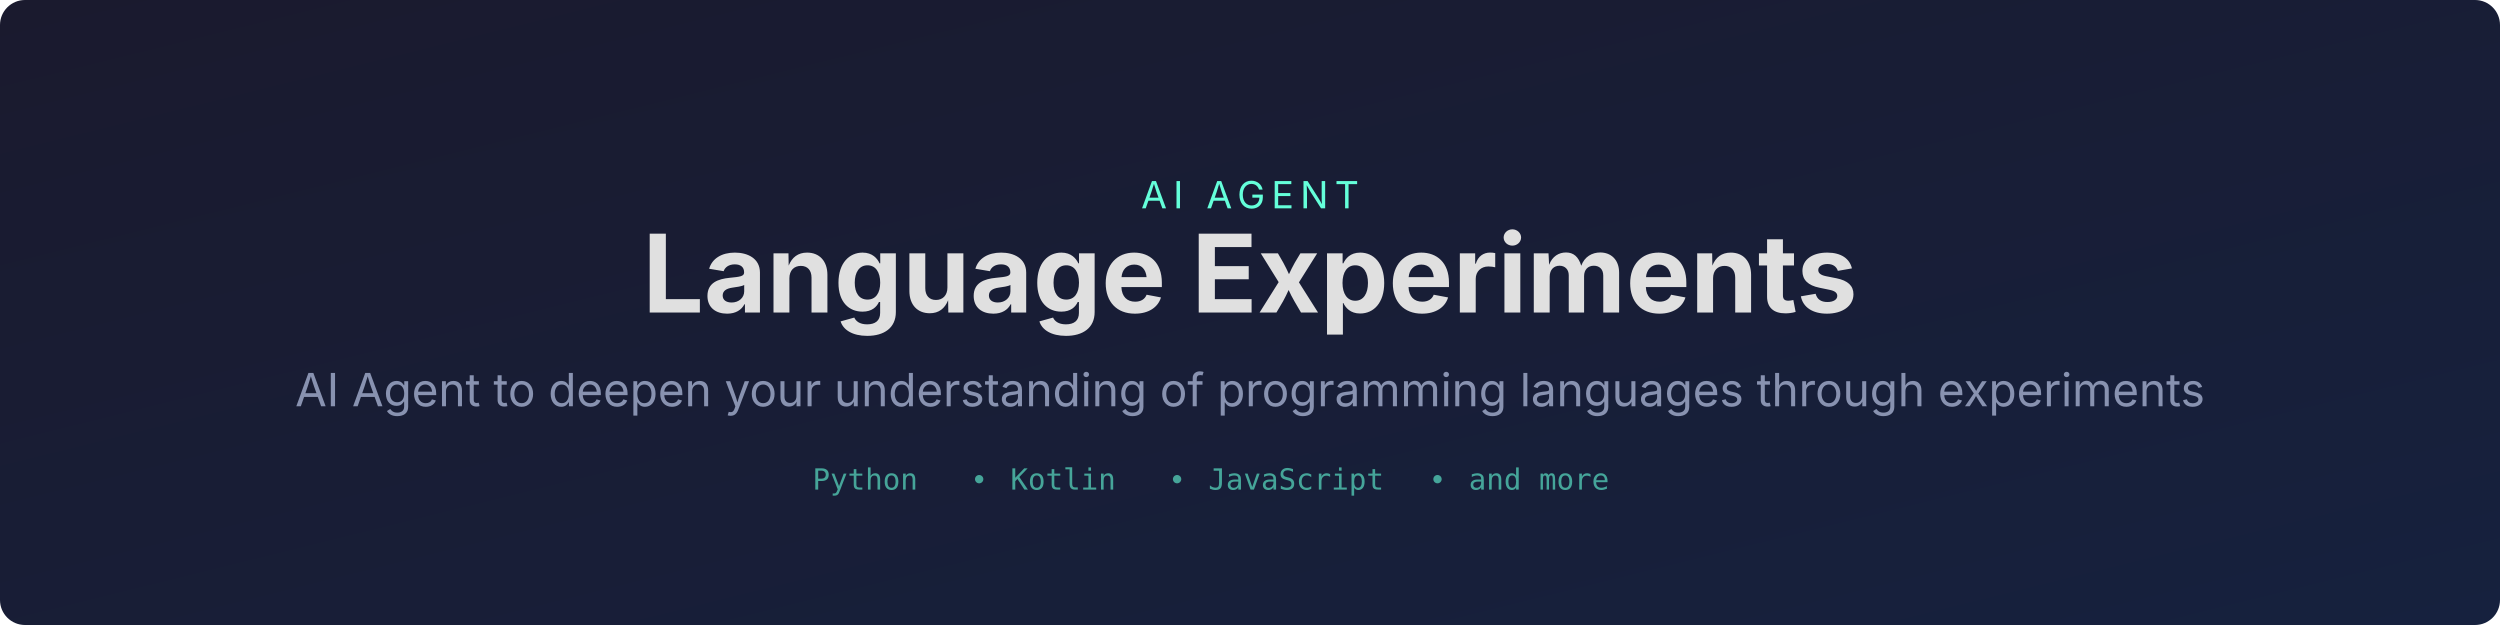
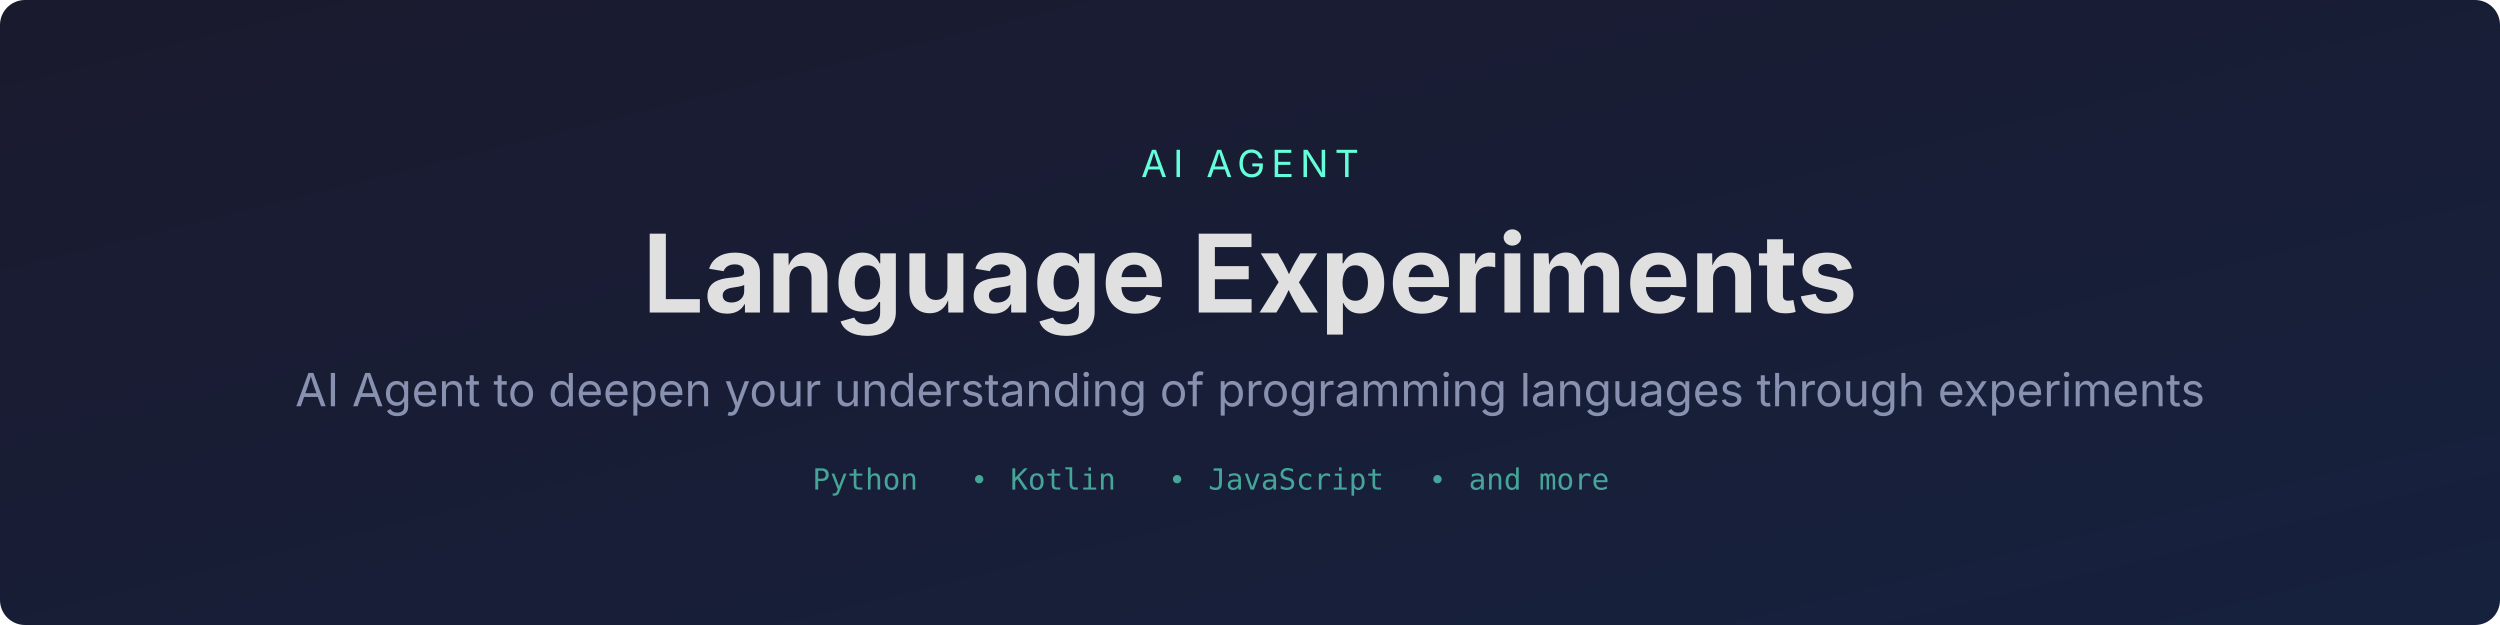
<svg xmlns="http://www.w3.org/2000/svg" viewBox="0 0 1200 300">
  <defs>
    <linearGradient id="bg" x1="0%" y1="0%" x2="100%" y2="100%">
      <stop offset="0%" style="stop-color:#1a1a2e" />
      <stop offset="100%" style="stop-color:#16213e" />
    </linearGradient>
  </defs>
  <rect width="1200" height="300" fill="url(#bg)" rx="12" />
-   <text x="600" y="100" text-anchor="middle" font-family="system-ui, -apple-system, sans-serif" font-size="18" fill="#64ffda" letter-spacing="3">AI AGENT</text>
+   <text x="600" y="85" text-anchor="middle" font-family="system-ui, -apple-system, sans-serif" font-size="18" fill="#64ffda" letter-spacing="3">AI AGENT</text>
  <text x="600" y="150" text-anchor="middle" font-family="system-ui, -apple-system, sans-serif" font-size="52" font-weight="700" fill="#e0e0e0">Language Experiments</text>
  <text x="600" y="195" text-anchor="middle" font-family="system-ui, -apple-system, sans-serif" font-size="22" fill="#8892b0">AI Agent to deepen your understanding of programming languages through experiments</text>
  <g transform="translate(600, 235)" opacity="0.6">
    <text x="-210" text-anchor="start" font-family="monospace" font-size="14" fill="#64ffda">Python</text>
    <circle cx="-130" cy="-5" r="2" fill="#64ffda" />
    <text x="-115" text-anchor="start" font-family="monospace" font-size="14" fill="#64ffda">Kotlin</text>
    <circle cx="-35" cy="-5" r="2" fill="#64ffda" />
    <text x="-20" text-anchor="start" font-family="monospace" font-size="14" fill="#64ffda">JavaScript</text>
    <circle cx="90" cy="-5" r="2" fill="#64ffda" />
    <text x="105" text-anchor="start" font-family="monospace" font-size="14" fill="#64ffda">and more</text>
  </g>
</svg>
